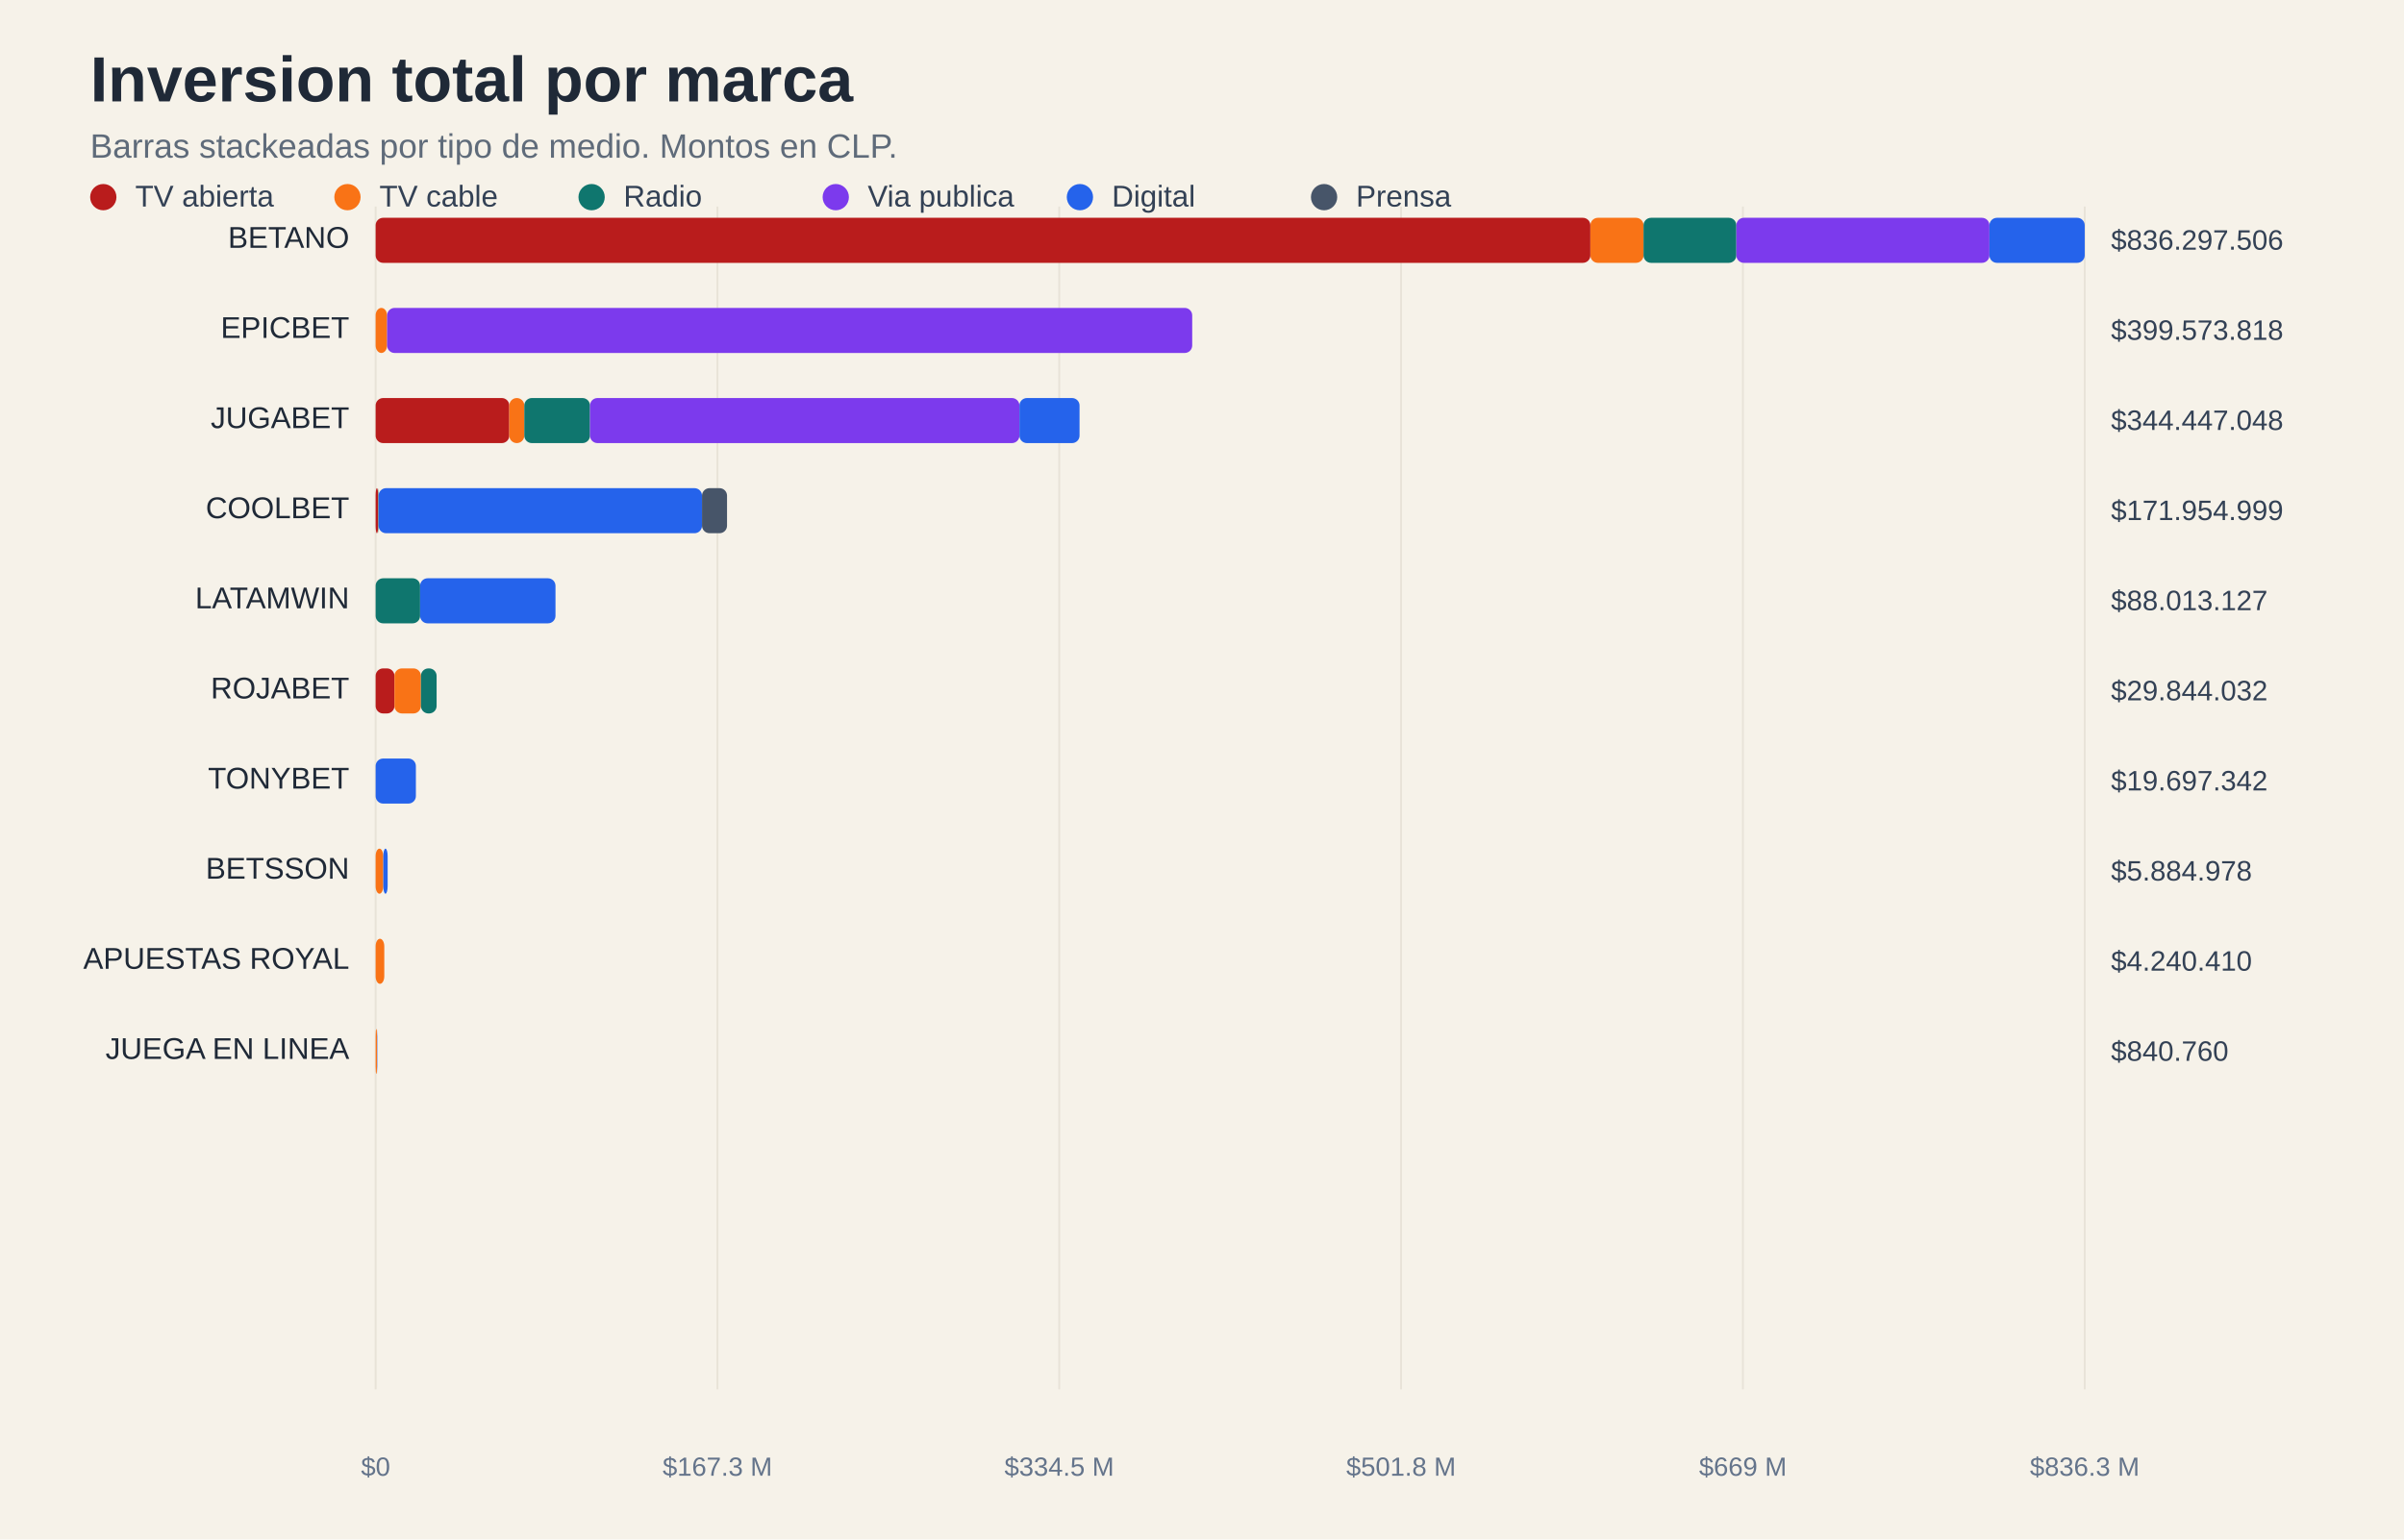
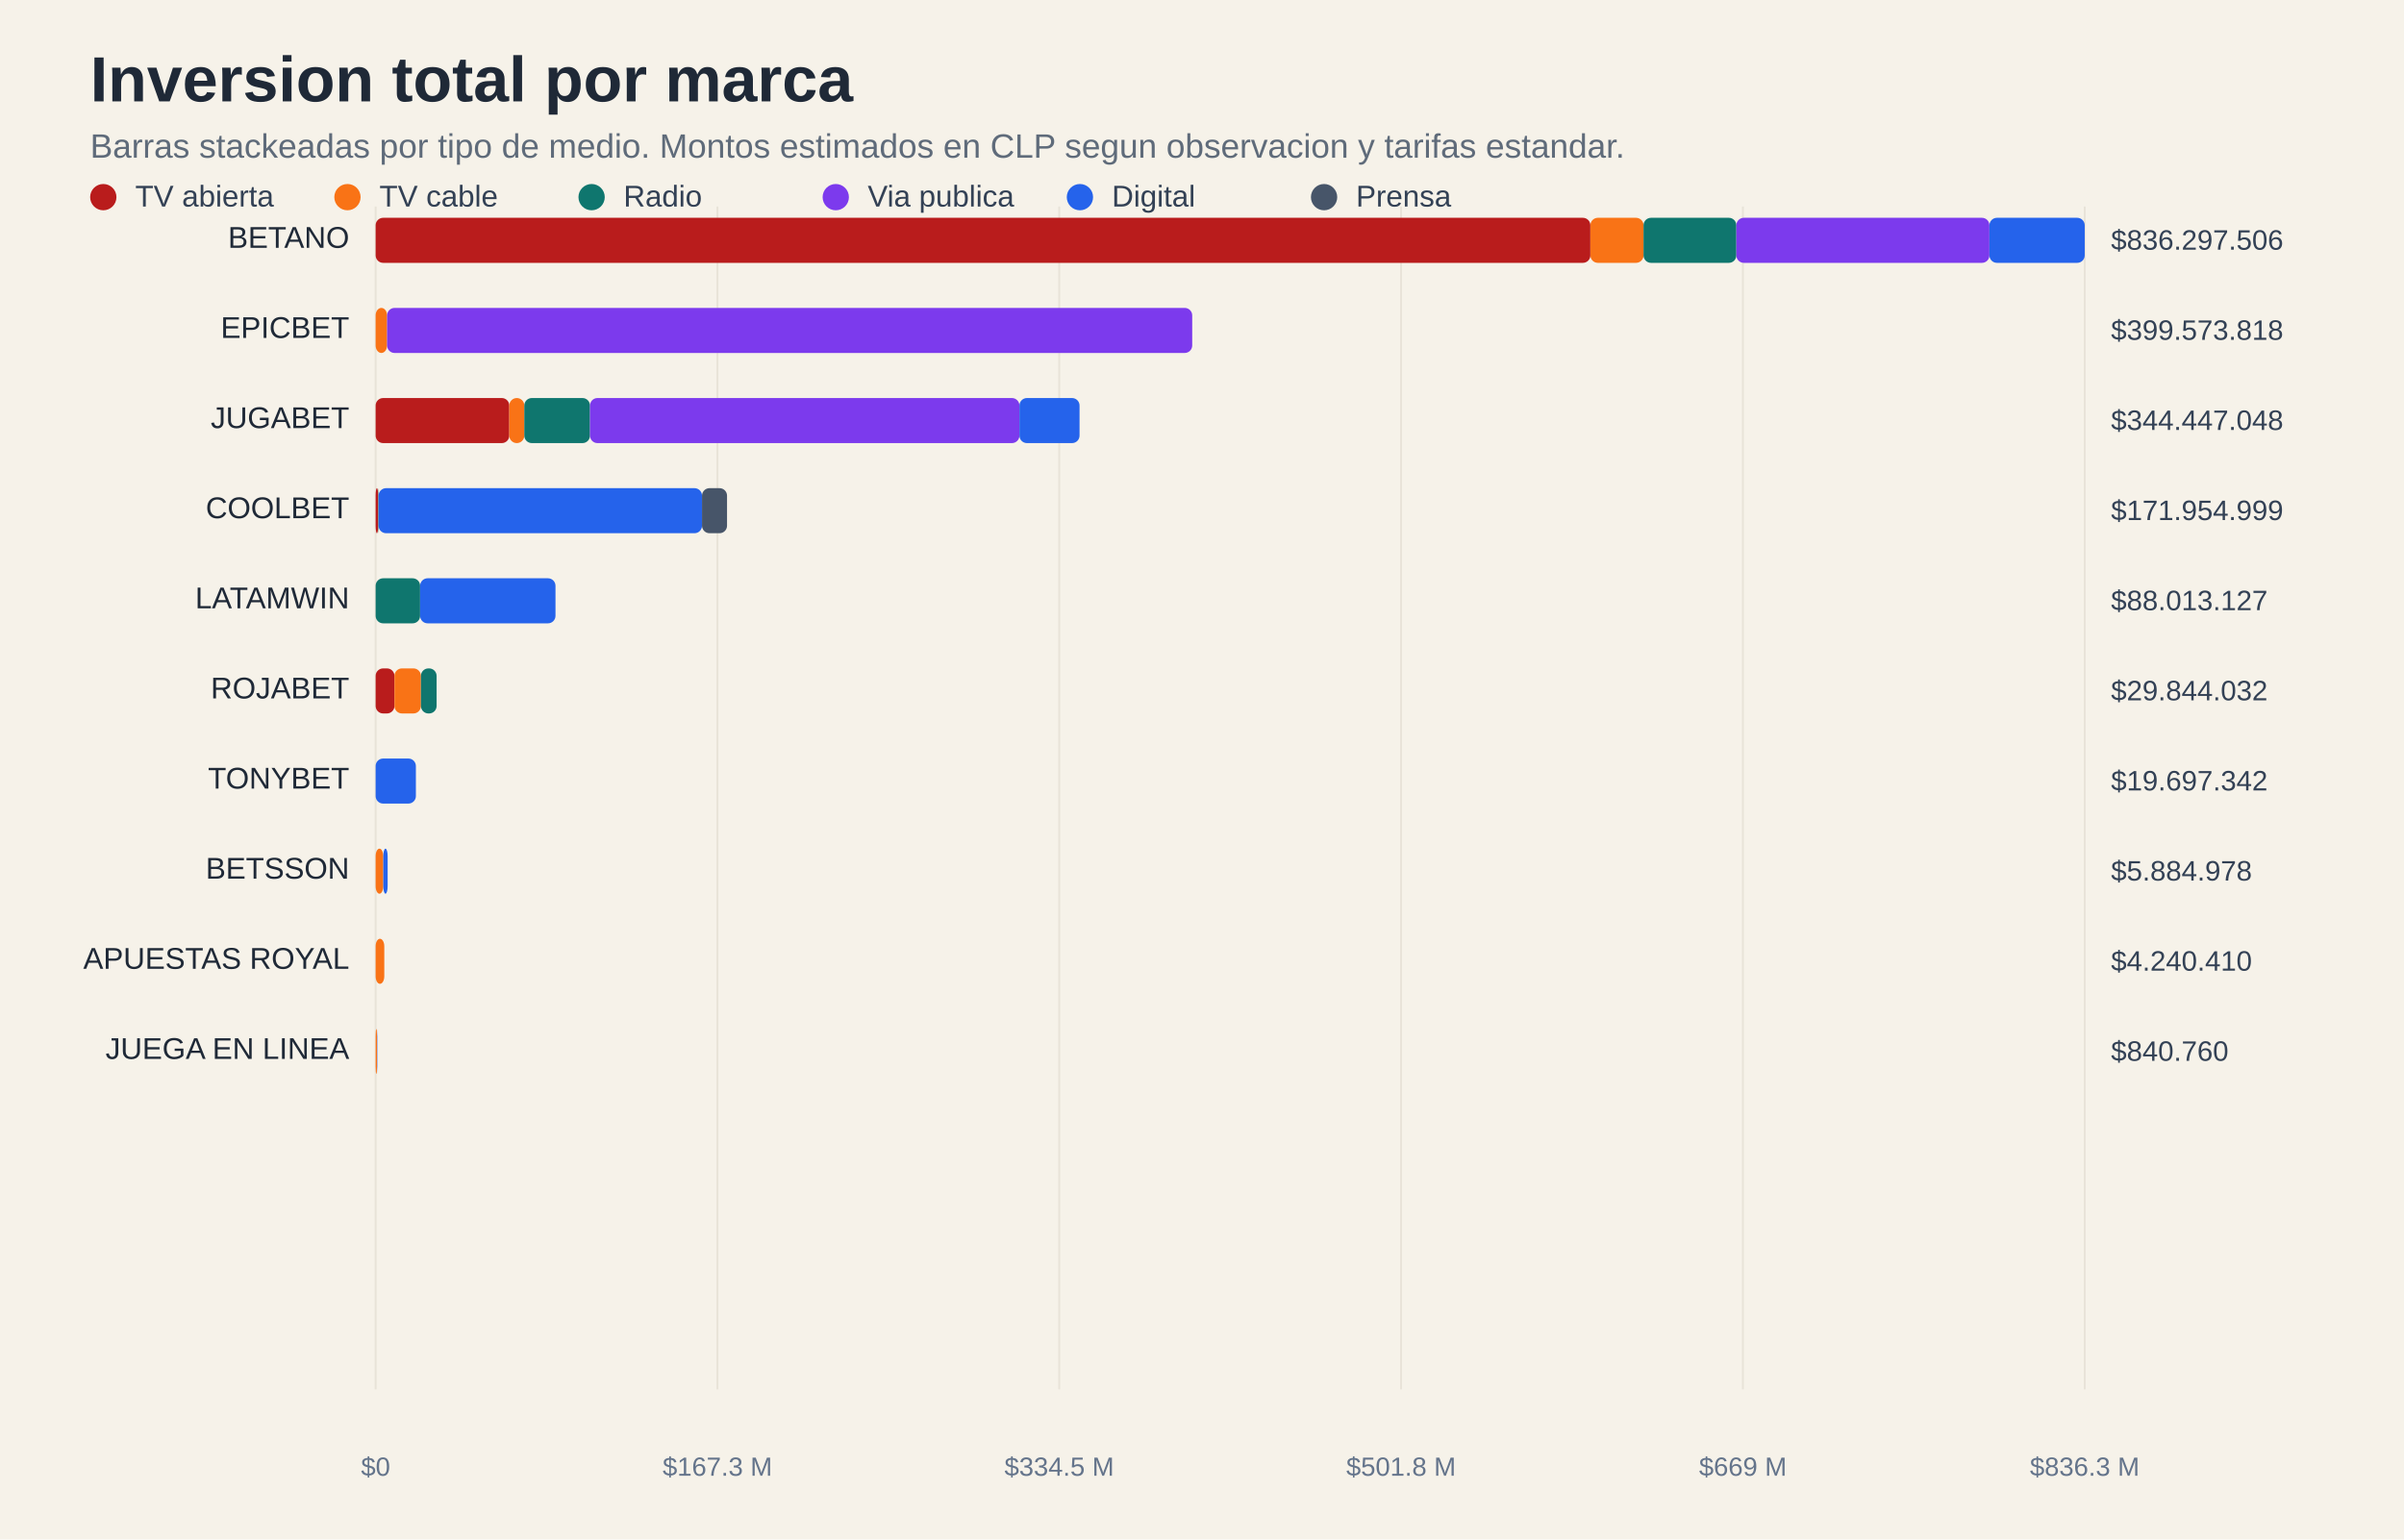
<svg xmlns="http://www.w3.org/2000/svg" width="1280" height="820" viewBox="0 0 1280 820" role="img" aria-labelledby="title desc">
  <rect width="100%" height="100%" fill="#f6f2e9" />
  <text x="48" y="54" font-family="Helvetica Neue, Arial, sans-serif" font-size="34" font-weight="700" fill="#1f2937">Inversion total por marca</text>
-   <text x="48" y="84" font-family="Helvetica Neue, Arial, sans-serif" font-size="18" fill="#5f6b7a">Barras stackeadas por tipo de medio. Montos en CLP.</text>
+   <text x="48" y="84" font-family="Helvetica Neue, Arial, sans-serif" font-size="18" fill="#5f6b7a">Barras stackeadas por tipo de medio. Montos estimados en CLP segun observacion y tarifas estandar.</text>
  <rect x="48" y="98" width="14" height="14" rx="7" fill="#b91c1c" />
  <text x="72" y="110" font-family="Helvetica Neue, Arial, sans-serif" font-size="16" fill="#334155">TV abierta</text>
  <rect x="178" y="98" width="14" height="14" rx="7" fill="#f97316" />
  <text x="202" y="110" font-family="Helvetica Neue, Arial, sans-serif" font-size="16" fill="#334155">TV cable</text>
  <rect x="308" y="98" width="14" height="14" rx="7" fill="#0f766e" />
  <text x="332" y="110" font-family="Helvetica Neue, Arial, sans-serif" font-size="16" fill="#334155">Radio</text>
  <rect x="438" y="98" width="14" height="14" rx="7" fill="#7c3aed" />
  <text x="462" y="110" font-family="Helvetica Neue, Arial, sans-serif" font-size="16" fill="#334155">Via publica</text>
  <rect x="568" y="98" width="14" height="14" rx="7" fill="#2563eb" />
  <text x="592" y="110" font-family="Helvetica Neue, Arial, sans-serif" font-size="16" fill="#334155">Digital</text>
  <rect x="698" y="98" width="14" height="14" rx="7" fill="#475569" />
  <text x="722" y="110" font-family="Helvetica Neue, Arial, sans-serif" font-size="16" fill="#334155">Prensa</text>
  <line x1="200.0" y1="110" x2="200.0" y2="740" stroke="#e8e3d8" stroke-width="1" />
  <text x="200.0" y="786" text-anchor="middle" font-family="Helvetica Neue, Arial, sans-serif" font-size="14" fill="#64748b">$0</text>
  <line x1="382.0" y1="110" x2="382.0" y2="740" stroke="#e8e3d8" stroke-width="1" />
  <text x="382.0" y="786" text-anchor="middle" font-family="Helvetica Neue, Arial, sans-serif" font-size="14" fill="#64748b">$167.3 M</text>
  <line x1="564.0" y1="110" x2="564.0" y2="740" stroke="#e8e3d8" stroke-width="1" />
  <text x="564.0" y="786" text-anchor="middle" font-family="Helvetica Neue, Arial, sans-serif" font-size="14" fill="#64748b">$334.5 M</text>
  <line x1="746.0" y1="110" x2="746.0" y2="740" stroke="#e8e3d8" stroke-width="1" />
  <text x="746.0" y="786" text-anchor="middle" font-family="Helvetica Neue, Arial, sans-serif" font-size="14" fill="#64748b">$501.8 M</text>
  <line x1="928.0" y1="110" x2="928.0" y2="740" stroke="#e8e3d8" stroke-width="1" />
  <text x="928.0" y="786" text-anchor="middle" font-family="Helvetica Neue, Arial, sans-serif" font-size="14" fill="#64748b">$669 M</text>
  <line x1="1110.0" y1="110" x2="1110.0" y2="740" stroke="#e8e3d8" stroke-width="1" />
  <text x="1110.0" y="786" text-anchor="middle" font-family="Helvetica Neue, Arial, sans-serif" font-size="14" fill="#64748b">$836.3 M</text>
  <text x="186" y="132" text-anchor="end" font-family="Helvetica Neue, Arial, sans-serif" font-size="16" fill="#1f2937">BETANO</text>
  <rect x="200" y="116" width="646.793" height="24" rx="4" fill="#b91c1c" />
  <rect x="846.793" y="116" width="28.298" height="24" rx="4" fill="#f97316" />
  <rect x="875.09" y="116" width="49.424" height="24" rx="4" fill="#0f766e" />
  <rect x="924.514" y="116" width="134.752" height="24" rx="4" fill="#7c3aed" />
  <rect x="1059.266" y="116" width="50.734" height="24" rx="4" fill="#2563eb" />
  <text x="1124" y="133" font-family="Helvetica Neue, Arial, sans-serif" font-size="15" fill="#334155">$836.297.506</text>
  <text x="186" y="180" text-anchor="end" font-family="Helvetica Neue, Arial, sans-serif" font-size="16" fill="#1f2937">EPICBET</text>
  <rect x="200" y="164" width="6.107" height="24" rx="4" fill="#f97316" />
  <rect x="206.107" y="164" width="428.681" height="24" rx="4" fill="#7c3aed" />
  <text x="1124" y="181" font-family="Helvetica Neue, Arial, sans-serif" font-size="15" fill="#334155">$399.573.818</text>
  <text x="186" y="228" text-anchor="end" font-family="Helvetica Neue, Arial, sans-serif" font-size="16" fill="#1f2937">JUGABET</text>
  <rect x="200" y="212" width="71.172" height="24" rx="4" fill="#b91c1c" />
  <rect x="271.172" y="212" width="7.996" height="24" rx="4" fill="#f97316" />
  <rect x="279.168" y="212" width="34.97" height="24" rx="4" fill="#0f766e" />
  <rect x="314.138" y="212" width="228.656" height="24" rx="4" fill="#7c3aed" />
  <rect x="542.794" y="212" width="32.009" height="24" rx="4" fill="#2563eb" />
  <text x="1124" y="229" font-family="Helvetica Neue, Arial, sans-serif" font-size="15" fill="#334155">$344.447.048</text>
  <text x="186" y="276" text-anchor="end" font-family="Helvetica Neue, Arial, sans-serif" font-size="16" fill="#1f2937">COOLBET</text>
  <rect x="200" y="260" width="1.362" height="24" rx="4" fill="#b91c1c" />
  <rect x="201.362" y="260" width="0.017" height="24" rx="4" fill="#f97316" />
  <rect x="201.38" y="260" width="0.206" height="24" rx="4" fill="#0f766e" />
  <rect x="201.586" y="260" width="172.202" height="24" rx="4" fill="#2563eb" />
  <rect x="373.788" y="260" width="13.321" height="24" rx="4" fill="#475569" />
  <text x="1124" y="277" font-family="Helvetica Neue, Arial, sans-serif" font-size="15" fill="#334155">$171.954.999</text>
  <text x="186" y="324" text-anchor="end" font-family="Helvetica Neue, Arial, sans-serif" font-size="16" fill="#1f2937">LATAMWIN</text>
  <rect x="200" y="308" width="23.687" height="24" rx="4" fill="#0f766e" />
  <rect x="223.687" y="308" width="72.083" height="24" rx="4" fill="#2563eb" />
  <text x="1124" y="325" font-family="Helvetica Neue, Arial, sans-serif" font-size="15" fill="#334155">$88.013.127</text>
  <text x="186" y="372" text-anchor="end" font-family="Helvetica Neue, Arial, sans-serif" font-size="16" fill="#1f2937">ROJABET</text>
  <rect x="200" y="356" width="10.028" height="24" rx="4" fill="#b91c1c" />
  <rect x="210.028" y="356" width="14.091" height="24" rx="4" fill="#f97316" />
  <rect x="224.119" y="356" width="8.355" height="24" rx="4" fill="#0f766e" />
  <text x="1124" y="373" font-family="Helvetica Neue, Arial, sans-serif" font-size="15" fill="#334155">$29.844.032</text>
  <text x="186" y="420" text-anchor="end" font-family="Helvetica Neue, Arial, sans-serif" font-size="16" fill="#1f2937">TONYBET</text>
  <rect x="200" y="404" width="21.433" height="24" rx="4" fill="#2563eb" />
  <text x="1124" y="421" font-family="Helvetica Neue, Arial, sans-serif" font-size="15" fill="#334155">$19.697.342</text>
  <text x="186" y="468" text-anchor="end" font-family="Helvetica Neue, Arial, sans-serif" font-size="16" fill="#1f2937">BETSSON</text>
  <rect x="200" y="452" width="4.075" height="24" rx="4" fill="#f97316" />
  <rect x="204.075" y="452" width="2.329" height="24" rx="4" fill="#2563eb" />
  <text x="1124" y="469" font-family="Helvetica Neue, Arial, sans-serif" font-size="15" fill="#334155">$5.884.978</text>
  <text x="186" y="516" text-anchor="end" font-family="Helvetica Neue, Arial, sans-serif" font-size="16" fill="#1f2937">APUESTAS ROYAL</text>
  <rect x="200" y="500" width="4.614" height="24" rx="4" fill="#f97316" />
  <text x="1124" y="517" font-family="Helvetica Neue, Arial, sans-serif" font-size="15" fill="#334155">$4.240.410</text>
  <text x="186" y="564" text-anchor="end" font-family="Helvetica Neue, Arial, sans-serif" font-size="16" fill="#1f2937">JUEGA EN LINEA</text>
  <rect x="200" y="548" width="0.747" height="24" rx="4" fill="#f97316" />
  <rect x="200.747" y="548" width="0.168" height="24" rx="4" fill="#2563eb" />
  <text x="1124" y="565" font-family="Helvetica Neue, Arial, sans-serif" font-size="15" fill="#334155">$840.760</text>
</svg>
